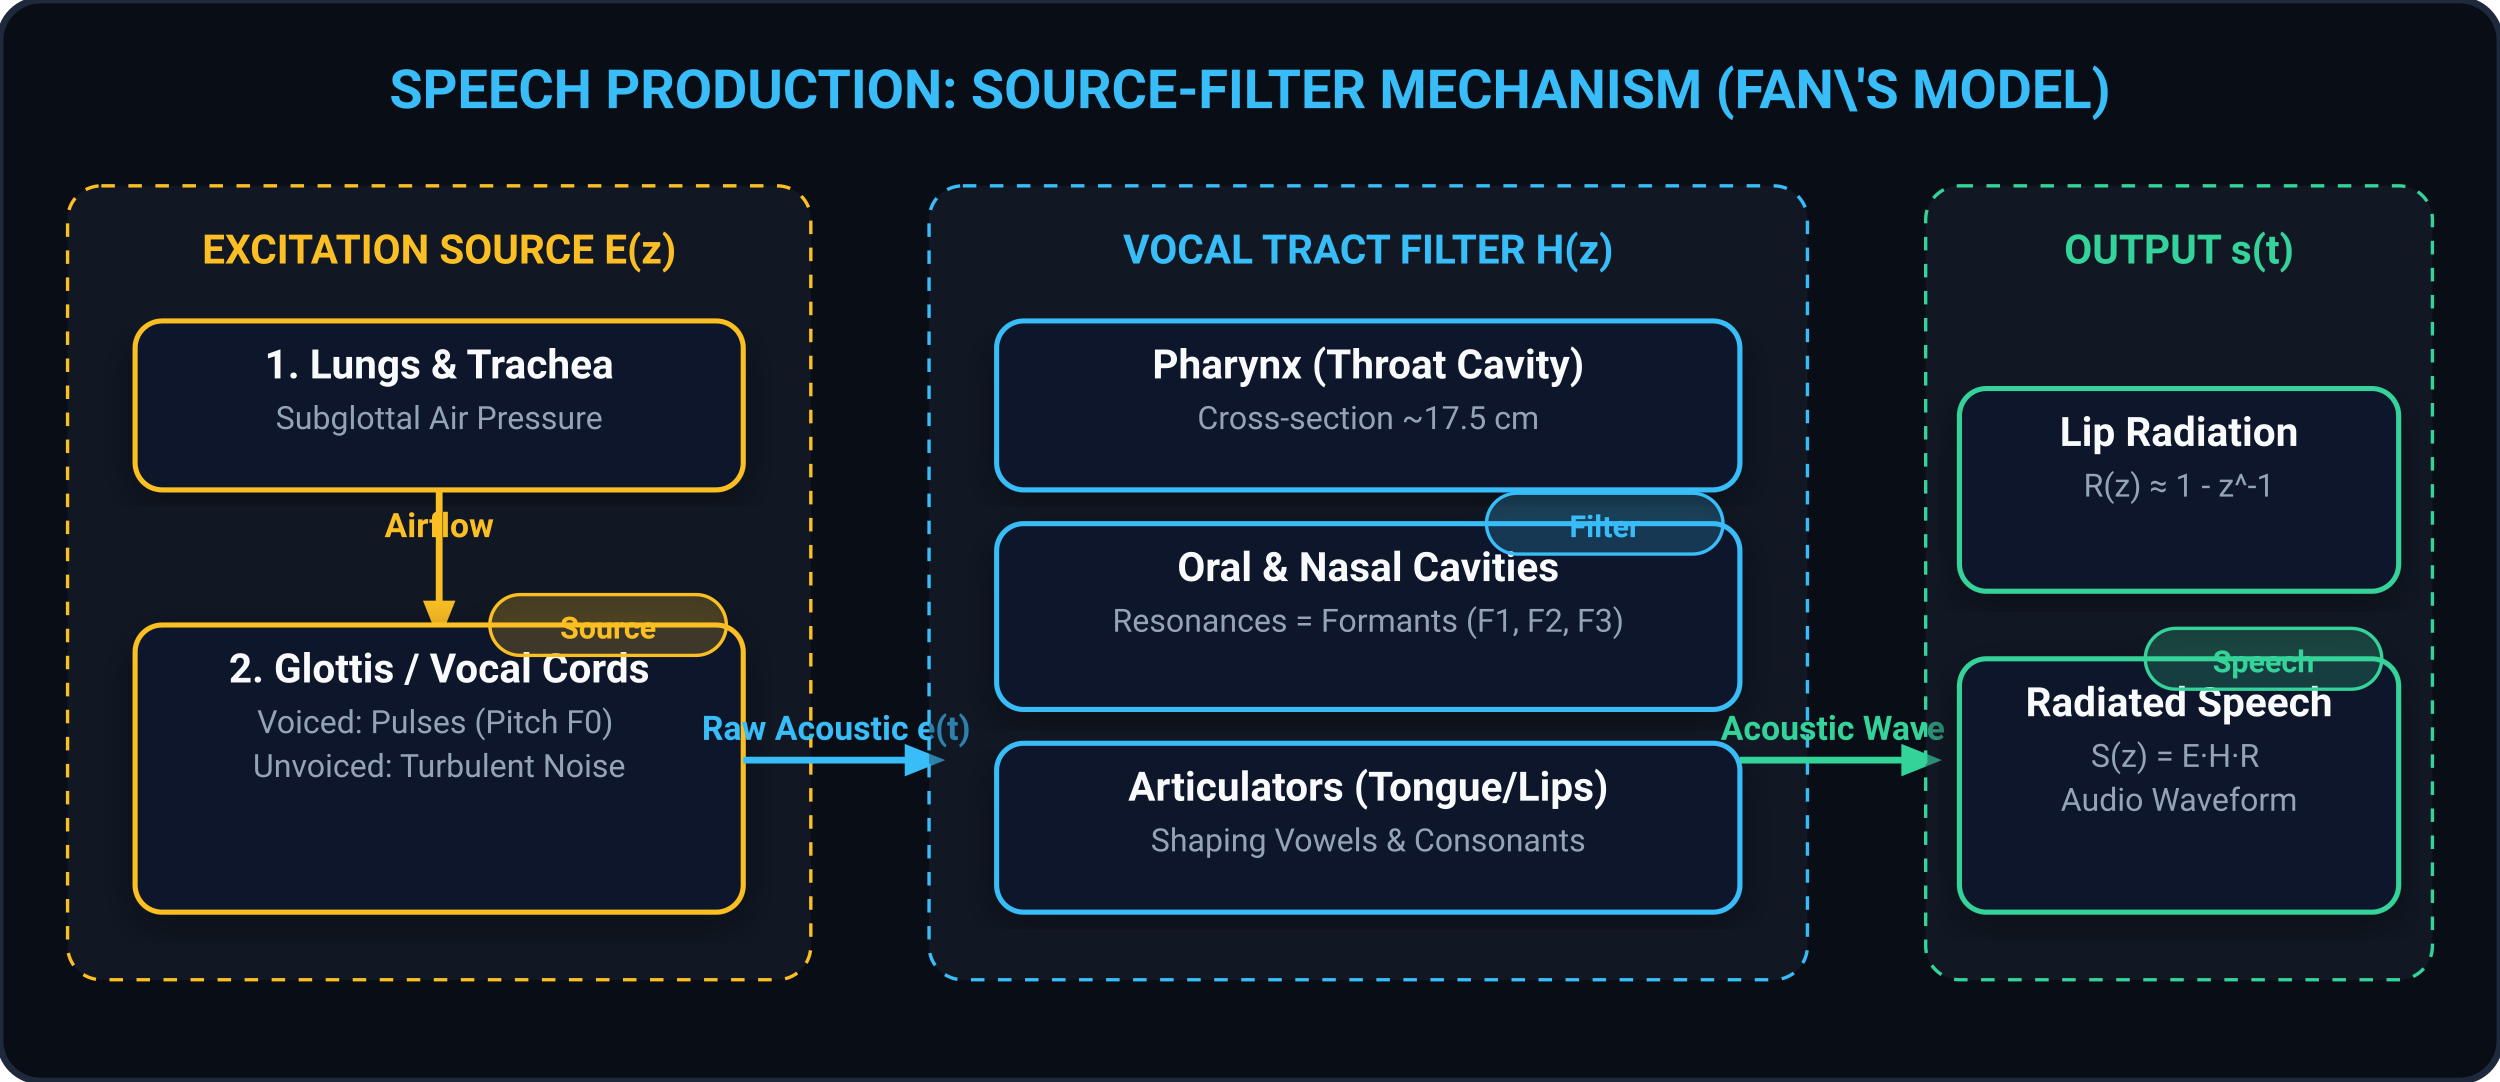
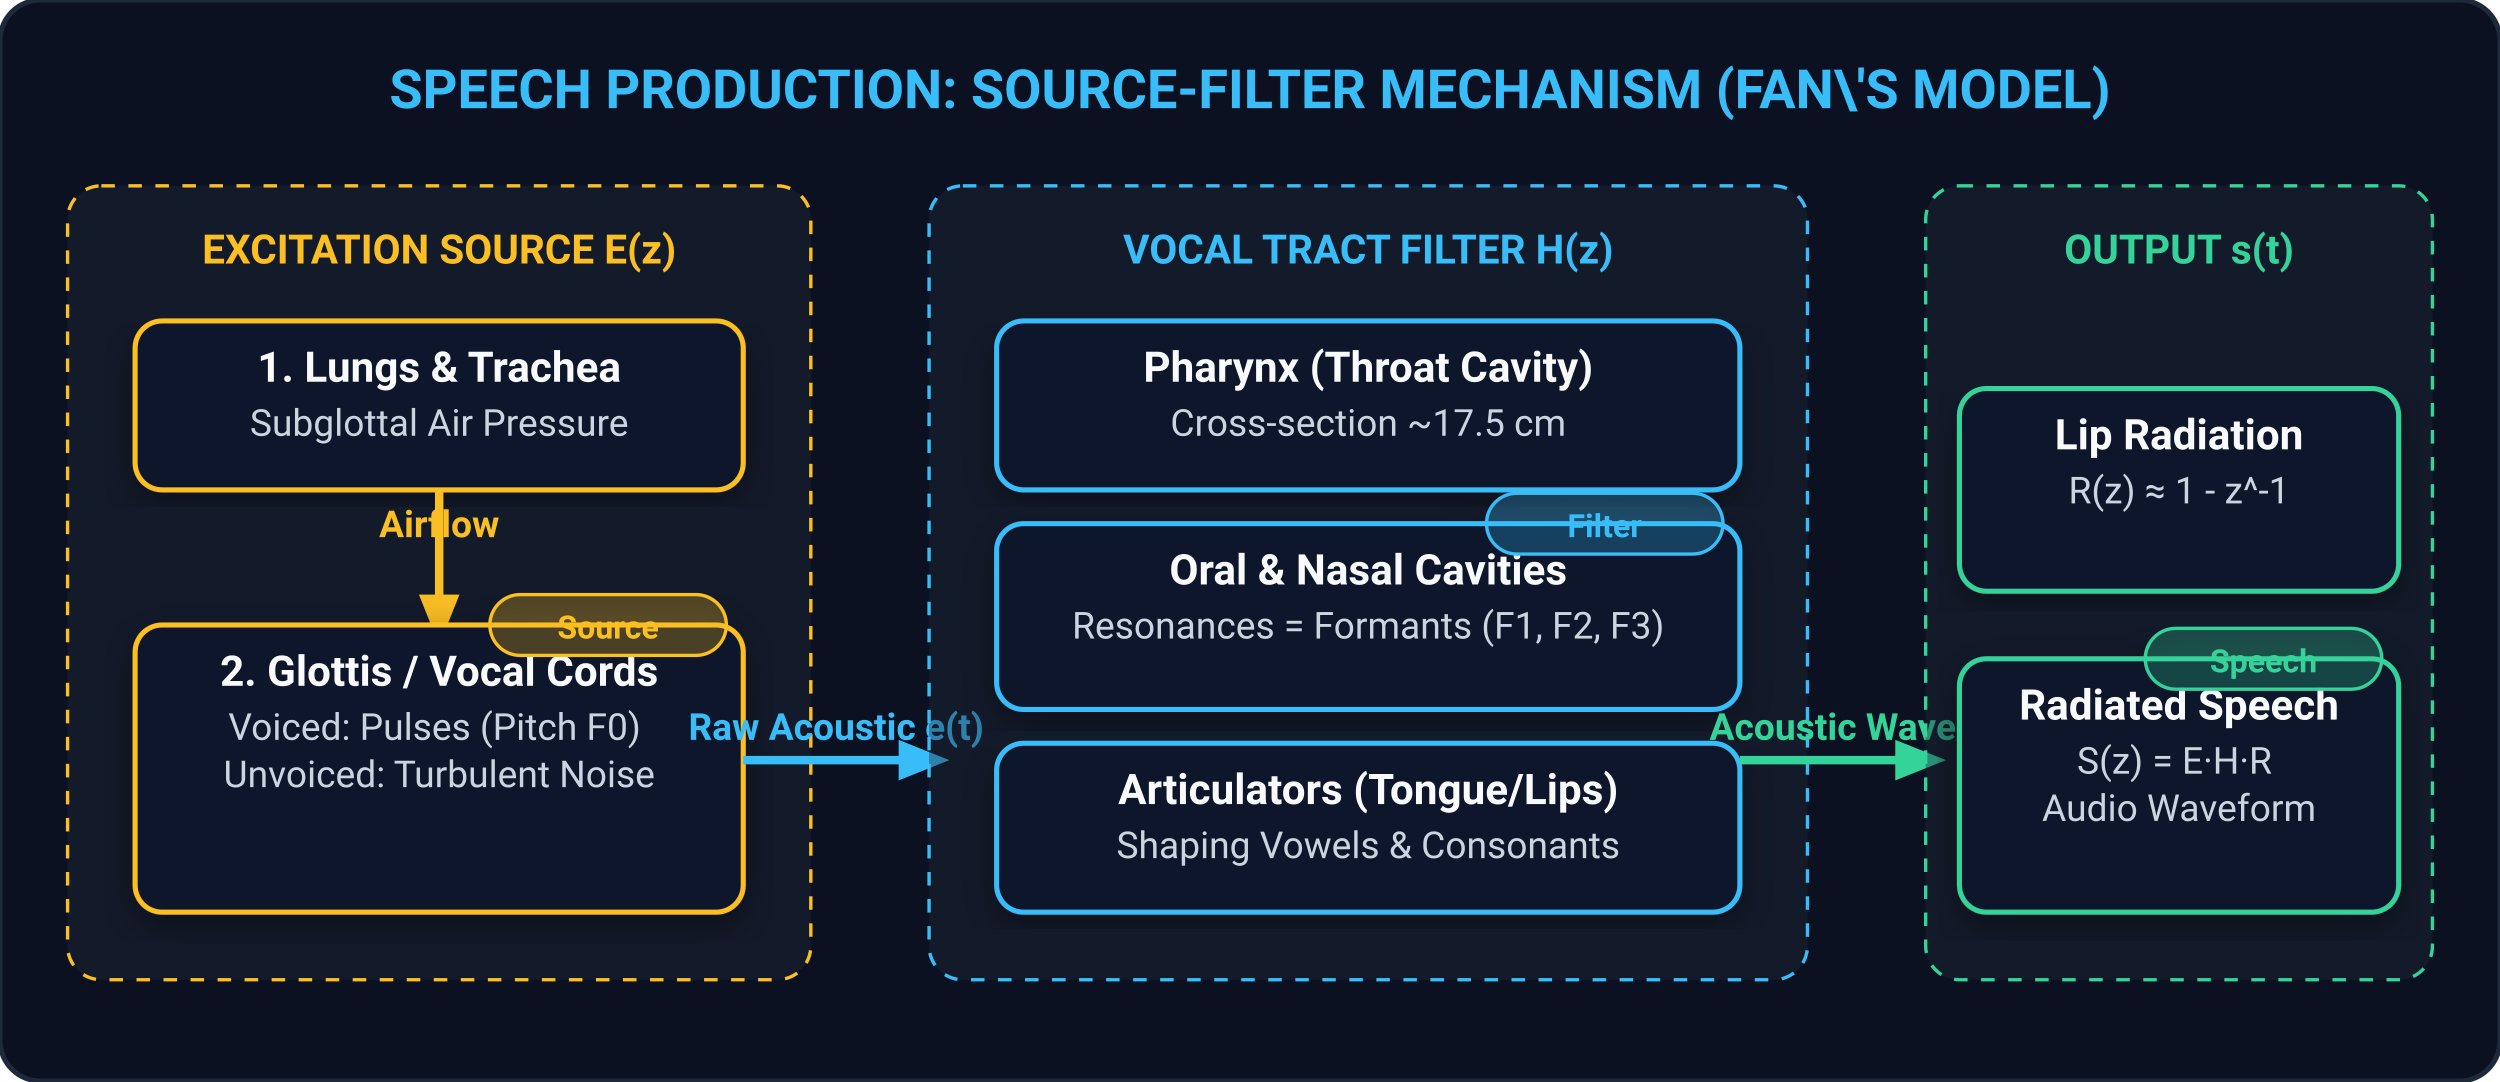
- <svg xmlns="http://www.w3.org/2000/svg" viewBox="0 0 740 320" width="100%" height="320" style="max-width: 740px; height: auto; display: block; margin: 0 auto; font-family: -apple-system, BlinkMacSystemFont, 'Segoe UI', Roboto, Helvetica, Arial, sans-serif;">
+ <svg xmlns="http://www.w3.org/2000/svg" viewBox="0 0 740 320" width="100%" height="auto" class="flowchart-svg" style="max-width: 740px; min-width: 580px; height: auto; display: block; margin: 0 auto; font-family: -apple-system, BlinkMacSystemFont, 'Segoe UI', Roboto, Helvetica, Arial, sans-serif;">
  <defs>
    <linearGradient id="gradCard" x1="0%" y1="0%" x2="100%" y2="100%">
      <stop offset="0%" stop-color="#1e293b" />
      <stop offset="100%" stop-color="#0f172a" />
    </linearGradient>
    <linearGradient id="gradCyan" x1="0%" y1="0%" x2="100%" y2="100%">
      <stop offset="0%" stop-color="#38bdf8" />
      <stop offset="100%" stop-color="#0284c7" />
    </linearGradient>
    <linearGradient id="gradEmerald" x1="0%" y1="0%" x2="100%" y2="100%">
      <stop offset="0%" stop-color="#34d399" />
      <stop offset="100%" stop-color="#059669" />
    </linearGradient>
    <linearGradient id="gradAmber" x1="0%" y1="0%" x2="100%" y2="100%">
      <stop offset="0%" stop-color="#fbbf24" />
      <stop offset="100%" stop-color="#d97706" />
    </linearGradient>
    <linearGradient id="gradPurple" x1="0%" y1="0%" x2="100%" y2="100%">
      <stop offset="0%" stop-color="#c084fc" />
      <stop offset="100%" stop-color="#9333ea" />
    </linearGradient>
    <linearGradient id="gradRose" x1="0%" y1="0%" x2="100%" y2="100%">
      <stop offset="0%" stop-color="#fb7185" />
      <stop offset="100%" stop-color="#e11d48" />
    </linearGradient>
    <filter id="shadow" x="-5%" y="-5%" width="110%" height="115%">
      <feDropShadow dx="0" dy="4" stdDeviation="6" flood-color="#000000" flood-opacity="0.4" />
    </filter>
    <marker id="arrCyan" viewBox="0 0 10 10" refX="6" refY="5" markerWidth="6" markerHeight="6" orient="auto-start-reverse">
      <path d="M 0 1 L 10 5 L 0 9 z" fill="#38bdf8" />
    </marker>
    <marker id="arrEmerald" viewBox="0 0 10 10" refX="6" refY="5" markerWidth="6" markerHeight="6" orient="auto-start-reverse">
      <path d="M 0 1 L 10 5 L 0 9 z" fill="#34d399" />
    </marker>
    <marker id="arrAmber" viewBox="0 0 10 10" refX="6" refY="5" markerWidth="6" markerHeight="6" orient="auto-start-reverse">
      <path d="M 0 1 L 10 5 L 0 9 z" fill="#fbbf24" />
    </marker>
  </defs>
-   <rect width="740" height="320" rx="12" fill="#090d16" stroke="#1e293b" stroke-width="2" />
+   <rect width="740" height="320" rx="12" fill="#0b1120" stroke="#1e293b" stroke-width="1.5" />
  <text x="370" y="32" font-size="16" font-weight="bold" fill="#38bdf8" text-anchor="middle">SPEECH PRODUCTION: SOURCE-FILTER MECHANISM (FAN\'S MODEL)</text>
  <rect x="20" y="55" width="220" height="235" rx="10" fill="#1e293b" fill-opacity="0.4" stroke="#fbbf24" stroke-width="1" stroke-dasharray="4 4" />
  <text x="130" y="78" font-size="12" font-weight="bold" fill="#fbbf24" text-anchor="middle">EXCITATION SOURCE E(z)</text>
  <g filter="url(#shadow)">
    <rect x="40" y="95" width="180" height="50" rx="8" fill="#0f172a" stroke="#fbbf24" stroke-width="1.5" />
-     <text x="130.0" y="112" font-size="12" font-weight="bold" fill="#f8fafc" text-anchor="middle">1. Lungs &amp; Trachea</text>
-     <text font-size="9.5" fill="#94a3b8" text-anchor="middle">
-       <tspan x="130.0" y="127">Subglottal Air Pressure</tspan>
+     <text x="130.0" y="113" font-size="12.5" font-weight="700" fill="#f8fafc" text-anchor="middle">1. Lungs &amp; Trachea</text>
+     <text font-size="11" fill="#cbd5e1" text-anchor="middle">
+       <tspan x="130.0" y="129">Subglottal Air Pressure</tspan>
    </text>
  </g>
-   <line x1="130" y1="145" x2="130" y2="185" stroke="#fbbf24" stroke-width="2" marker-end="url(#arrAmber)" />
-   <text x="130.0" y="159.0" font-size="10" fill="#fbbf24" font-weight="600" text-anchor="middle">Airflow</text>
+   <line x1="130" y1="145" x2="130" y2="185" stroke="#fbbf24" stroke-width="2.5" marker-end="url(#arrAmber)" />
+   <text x="130.0" y="159.0" font-size="11" fill="#fbbf24" font-weight="700" text-anchor="middle">Airflow</text>
  <g filter="url(#shadow)">
    <rect x="40" y="185" width="180" height="85" rx="8" fill="#0f172a" stroke="#fbbf24" stroke-width="1.5" />
-     <text x="130.0" y="202" font-size="12" font-weight="bold" fill="#f8fafc" text-anchor="middle">2. Glottis / Vocal Cords</text>
-     <text font-size="9.5" fill="#94a3b8" text-anchor="middle">
-       <tspan x="130.0" y="217">Voiced: Pulses (Pitch F0)</tspan>
-       <tspan x="130.0" y="230">Unvoiced: Turbulent Noise</tspan>
+     <text x="130.0" y="203" font-size="12.5" font-weight="700" fill="#f8fafc" text-anchor="middle">2. Glottis / Vocal Cords</text>
+     <text font-size="11" fill="#cbd5e1" text-anchor="middle">
+       <tspan x="130.0" y="219">Voiced: Pulses (Pitch F0)</tspan>
+       <tspan x="130.0" y="233">Unvoiced: Turbulent Noise</tspan>
    </text>
-     <rect x="145" y="176" width="70" height="18" rx="9" fill="#fbbf24" fill-opacity="0.2" stroke="#fbbf24" stroke-width="1" />
-     <text x="180" y="189" font-size="9" font-weight="bold" fill="#fbbf24" text-anchor="middle">Source</text>
+     <rect x="145" y="176" width="70" height="18" rx="9" fill="#fbbf24" fill-opacity="0.25" stroke="#fbbf24" stroke-width="1" />
+     <text x="180" y="189" font-size="9.5" font-weight="700" fill="#fbbf24" text-anchor="middle">Source</text>
  </g>
-   <line x1="220" y1="225" x2="275" y2="225" stroke="#38bdf8" stroke-width="2" marker-end="url(#arrCyan)" />
-   <text x="247.5" y="219.0" font-size="10" fill="#38bdf8" font-weight="600" text-anchor="middle">Raw Acoustic e(t)</text>
+   <line x1="220" y1="225" x2="275" y2="225" stroke="#38bdf8" stroke-width="2.5" marker-end="url(#arrCyan)" />
+   <text x="247.5" y="219.0" font-size="11" fill="#38bdf8" font-weight="700" text-anchor="middle">Raw Acoustic e(t)</text>
  <rect x="275" y="55" width="260" height="235" rx="10" fill="#1e293b" fill-opacity="0.4" stroke="#38bdf8" stroke-width="1" stroke-dasharray="4 4" />
  <text x="405" y="78" font-size="12" font-weight="bold" fill="#38bdf8" text-anchor="middle">VOCAL TRACT FILTER H(z)</text>
  <g filter="url(#shadow)">
    <rect x="295" y="95" width="220" height="50" rx="8" fill="#0f172a" stroke="#38bdf8" stroke-width="1.5" />
-     <text x="405.0" y="112" font-size="12" font-weight="bold" fill="#f8fafc" text-anchor="middle">Pharynx (Throat Cavity)</text>
-     <text font-size="9.5" fill="#94a3b8" text-anchor="middle">
-       <tspan x="405.0" y="127">Cross-section ~17.5 cm</tspan>
+     <text x="405.0" y="113" font-size="12.5" font-weight="700" fill="#f8fafc" text-anchor="middle">Pharynx (Throat Cavity)</text>
+     <text font-size="11" fill="#cbd5e1" text-anchor="middle">
+       <tspan x="405.0" y="129">Cross-section ~17.5 cm</tspan>
    </text>
  </g>
  <g filter="url(#shadow)">
    <rect x="295" y="155" width="220" height="55" rx="8" fill="#0f172a" stroke="#38bdf8" stroke-width="1.5" />
-     <text x="405.0" y="172" font-size="12" font-weight="bold" fill="#f8fafc" text-anchor="middle">Oral &amp; Nasal Cavities</text>
-     <text font-size="9.5" fill="#94a3b8" text-anchor="middle">
-       <tspan x="405.0" y="187">Resonances = Formants (F1, F2, F3)</tspan>
+     <text x="405.0" y="173" font-size="12.5" font-weight="700" fill="#f8fafc" text-anchor="middle">Oral &amp; Nasal Cavities</text>
+     <text font-size="11" fill="#cbd5e1" text-anchor="middle">
+       <tspan x="405.0" y="189">Resonances = Formants (F1, F2, F3)</tspan>
    </text>
-     <rect x="440" y="146" width="70" height="18" rx="9" fill="#38bdf8" fill-opacity="0.2" stroke="#38bdf8" stroke-width="1" />
-     <text x="475" y="159" font-size="9" font-weight="bold" fill="#38bdf8" text-anchor="middle">Filter</text>
+     <rect x="440" y="146" width="70" height="18" rx="9" fill="#38bdf8" fill-opacity="0.25" stroke="#38bdf8" stroke-width="1" />
+     <text x="475" y="159" font-size="9.5" font-weight="700" fill="#38bdf8" text-anchor="middle">Filter</text>
  </g>
  <g filter="url(#shadow)">
    <rect x="295" y="220" width="220" height="50" rx="8" fill="#0f172a" stroke="#38bdf8" stroke-width="1.5" />
-     <text x="405.0" y="237" font-size="12" font-weight="bold" fill="#f8fafc" text-anchor="middle">Articulators (Tongue/Lips)</text>
-     <text font-size="9.5" fill="#94a3b8" text-anchor="middle">
-       <tspan x="405.0" y="252">Shaping Vowels &amp; Consonants</tspan>
+     <text x="405.0" y="238" font-size="12.5" font-weight="700" fill="#f8fafc" text-anchor="middle">Articulators (Tongue/Lips)</text>
+     <text font-size="11" fill="#cbd5e1" text-anchor="middle">
+       <tspan x="405.0" y="254">Shaping Vowels &amp; Consonants</tspan>
    </text>
  </g>
-   <line x1="515" y1="225" x2="570" y2="225" stroke="#34d399" stroke-width="2" marker-end="url(#arrEmerald)" />
-   <text x="542.5" y="219.0" font-size="10" fill="#34d399" font-weight="600" text-anchor="middle">Acoustic Wave</text>
+   <line x1="515" y1="225" x2="570" y2="225" stroke="#34d399" stroke-width="2.5" marker-end="url(#arrEmerald)" />
+   <text x="542.5" y="219.0" font-size="11" fill="#34d399" font-weight="700" text-anchor="middle">Acoustic Wave</text>
  <rect x="570" y="55" width="150" height="235" rx="10" fill="#1e293b" fill-opacity="0.4" stroke="#34d399" stroke-width="1" stroke-dasharray="4 4" />
  <text x="645" y="78" font-size="12" font-weight="bold" fill="#34d399" text-anchor="middle">OUTPUT s(t)</text>
  <g filter="url(#shadow)">
    <rect x="580" y="115" width="130" height="60" rx="8" fill="#0f172a" stroke="#34d399" stroke-width="1.5" />
-     <text x="645.0" y="132" font-size="12" font-weight="bold" fill="#f8fafc" text-anchor="middle">Lip Radiation</text>
-     <text font-size="9.5" fill="#94a3b8" text-anchor="middle">
-       <tspan x="645.0" y="147">R(z) ≈ 1 - z^-1</tspan>
+     <text x="645.0" y="133" font-size="12.5" font-weight="700" fill="#f8fafc" text-anchor="middle">Lip Radiation</text>
+     <text font-size="11" fill="#cbd5e1" text-anchor="middle">
+       <tspan x="645.0" y="149">R(z) ≈ 1 - z^-1</tspan>
    </text>
  </g>
  <g filter="url(#shadow)">
    <rect x="580" y="195" width="130" height="75" rx="8" fill="#0f172a" stroke="#34d399" stroke-width="1.5" />
-     <text x="645.0" y="212" font-size="12" font-weight="bold" fill="#f8fafc" text-anchor="middle">Radiated Speech</text>
-     <text font-size="9.5" fill="#94a3b8" text-anchor="middle">
-       <tspan x="645.0" y="227">S(z) = E·H·R</tspan>
-       <tspan x="645.0" y="240">Audio Waveform</tspan>
+     <text x="645.0" y="213" font-size="12.5" font-weight="700" fill="#f8fafc" text-anchor="middle">Radiated Speech</text>
+     <text font-size="11" fill="#cbd5e1" text-anchor="middle">
+       <tspan x="645.0" y="229">S(z) = E·H·R</tspan>
+       <tspan x="645.0" y="243">Audio Waveform</tspan>
    </text>
-     <rect x="635" y="186" width="70" height="18" rx="9" fill="#34d399" fill-opacity="0.2" stroke="#34d399" stroke-width="1" />
-     <text x="670" y="199" font-size="9" font-weight="bold" fill="#34d399" text-anchor="middle">Speech</text>
+     <rect x="635" y="186" width="70" height="18" rx="9" fill="#34d399" fill-opacity="0.25" stroke="#34d399" stroke-width="1" />
+     <text x="670" y="199" font-size="9.5" font-weight="700" fill="#34d399" text-anchor="middle">Speech</text>
  </g>
</svg>
